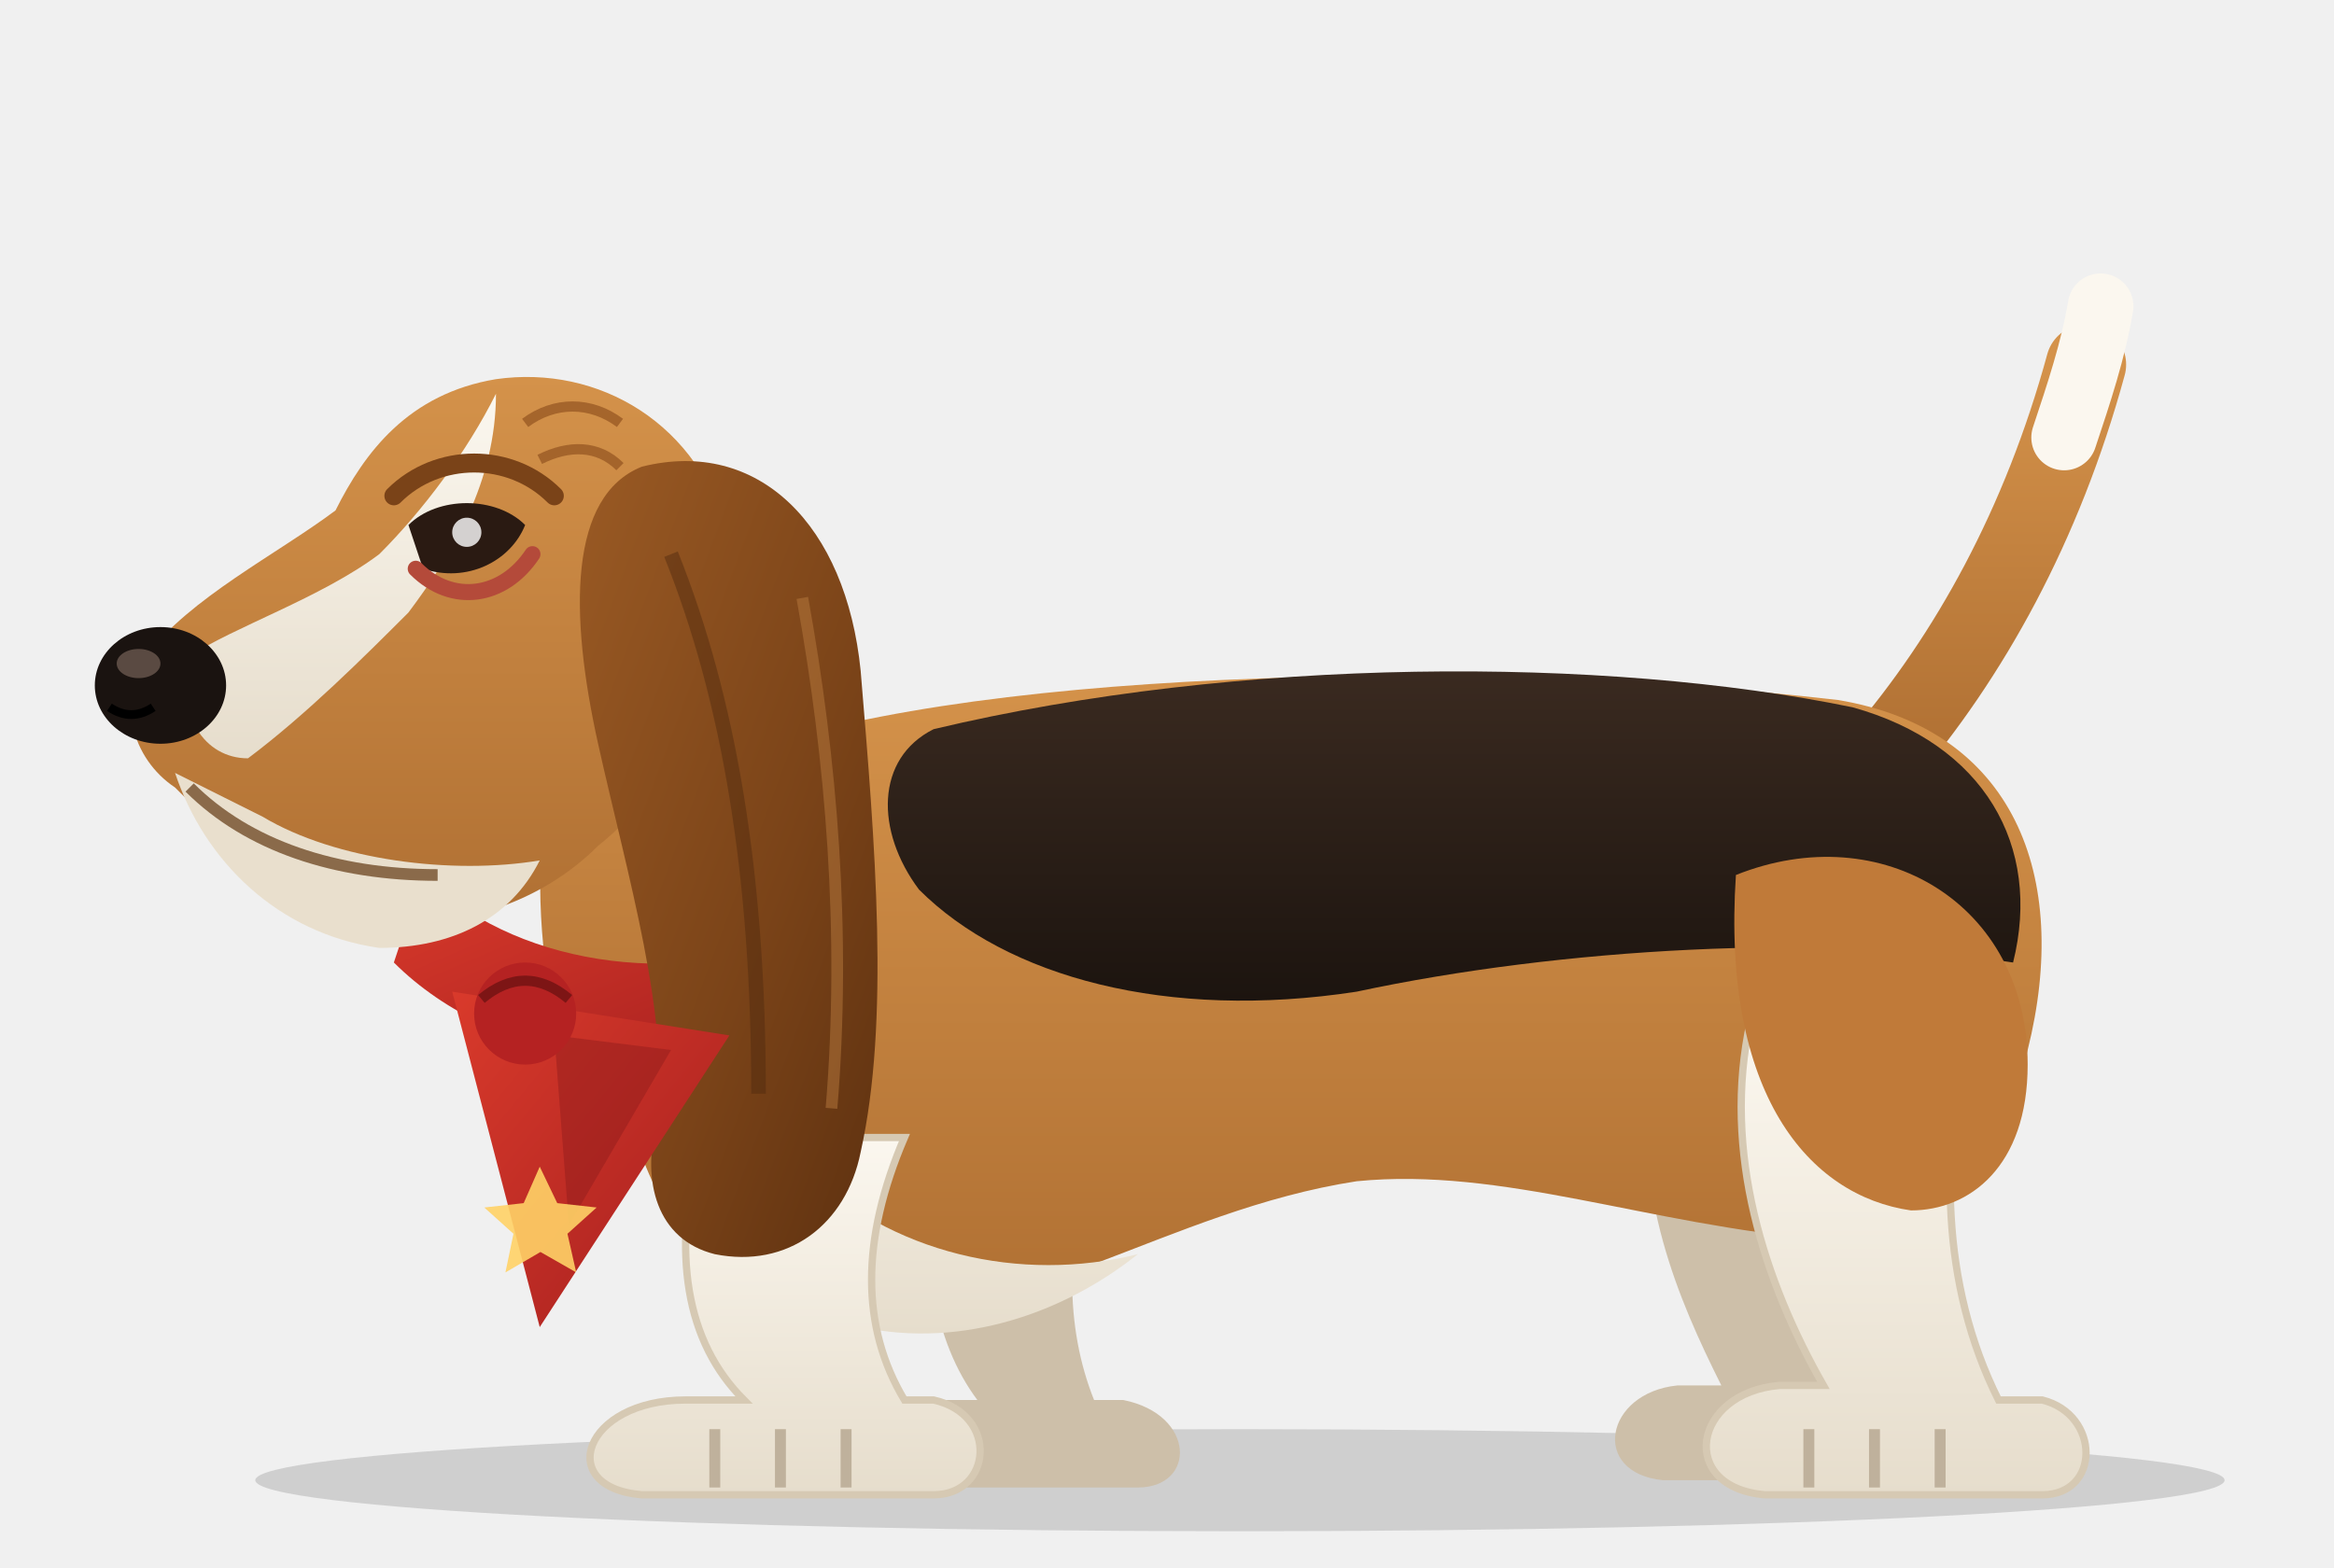
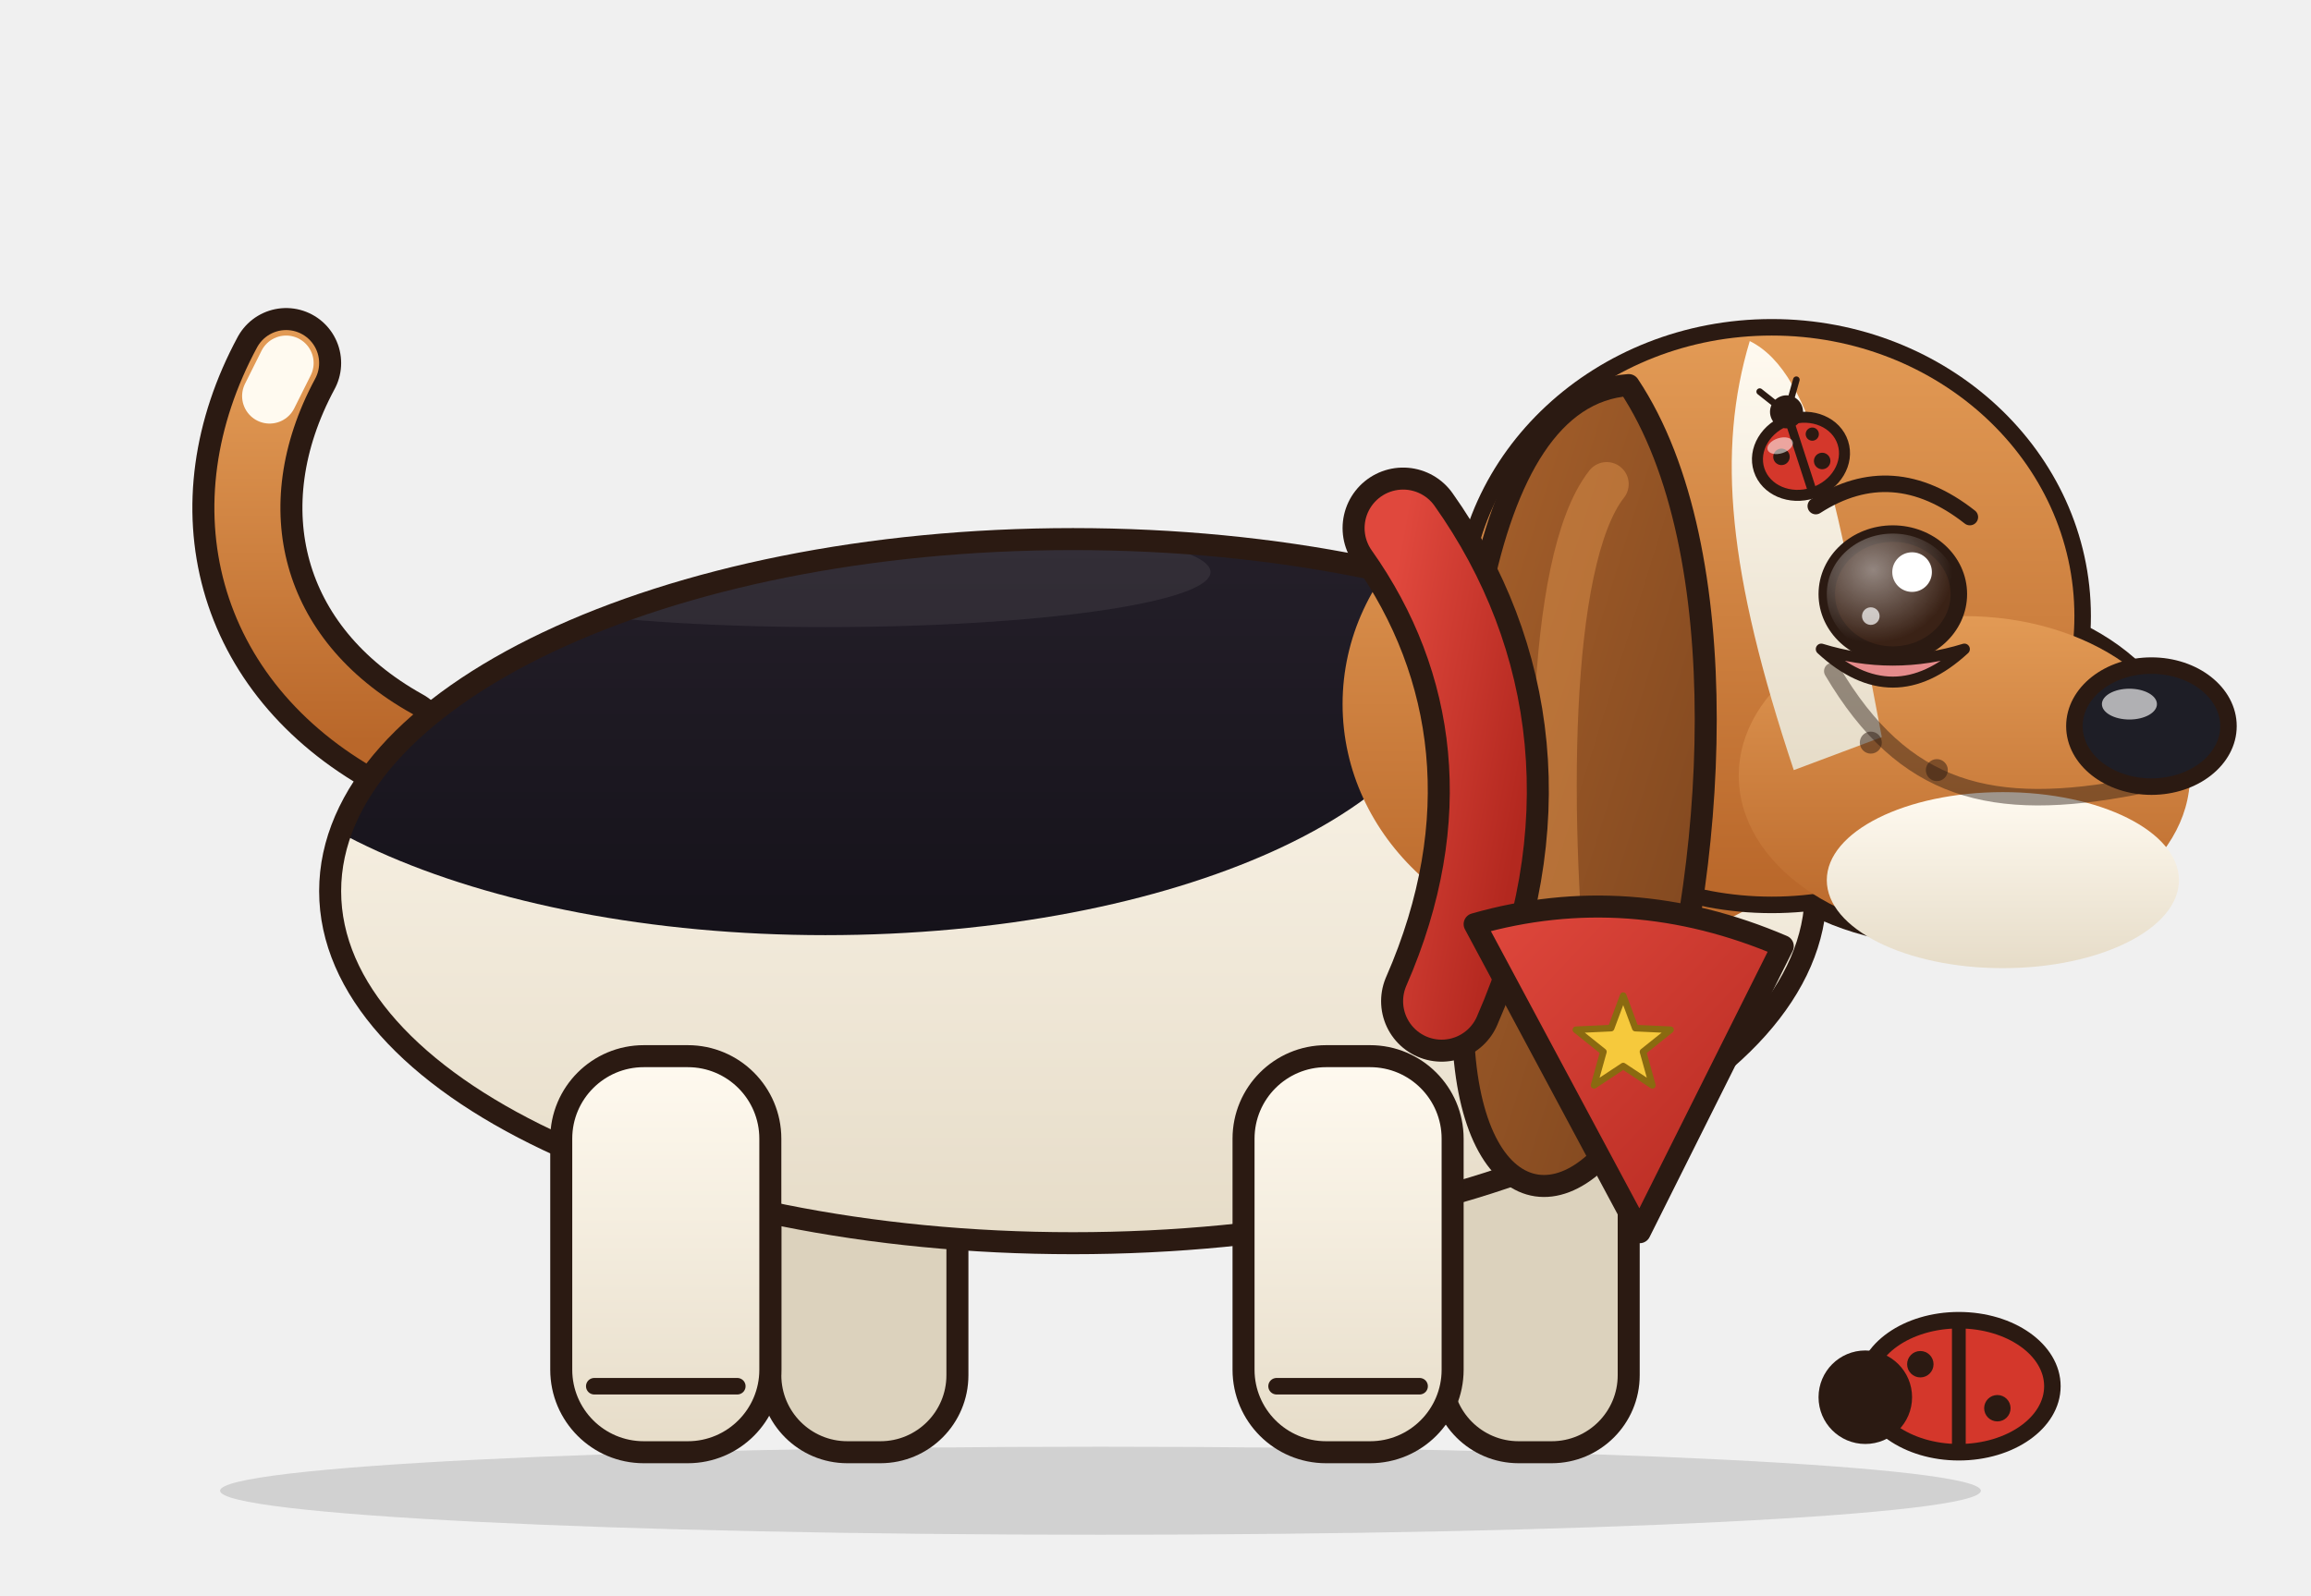
- <svg xmlns="http://www.w3.org/2000/svg" viewBox="0 0 320 215" role="img" aria-label="Dijana, baset sa partizanskom maramom">
+ <svg xmlns="http://www.w3.org/2000/svg" viewBox="0 0 420 290" role="img" aria-labelledby="t">
  <defs>
-     <linearGradient id="dTan" x1="0" y1="0" x2="0" y2="1">
-       <stop offset="0" stop-color="#d4924a" />
-       <stop offset="1" stop-color="#b07033" />
+     <linearGradient id="tan" x1="0" y1="0" x2="0" y2="1">
+       <stop offset="0" stop-color="#e29a55" />
+       <stop offset="1" stop-color="#b9672a" />
    </linearGradient>
-     <linearGradient id="dEar" x1="0" y1="0" x2="1" y2="1">
-       <stop offset="0" stop-color="#9a5a24" />
-       <stop offset=".6" stop-color="#7a4318" />
-       <stop offset="1" stop-color="#5e3110" />
+     <linearGradient id="ear" x1="0" y1="0" x2="1" y2="1">
+       <stop offset="0" stop-color="#a9622c" />
+       <stop offset="1" stop-color="#7a431d" />
    </linearGradient>
-     <linearGradient id="dBlack" x1="0" y1="0" x2="0" y2="1">
-       <stop offset="0" stop-color="#3a2a20" />
-       <stop offset="1" stop-color="#1c140f" />
+     <linearGradient id="coat" x1="0" y1="0" x2="0" y2="1">
+       <stop offset="0" stop-color="#2b2530" />
+       <stop offset="1" stop-color="#15121a" />
    </linearGradient>
-     <linearGradient id="dWhite" x1="0" y1="0" x2="0" y2="1">
-       <stop offset="0" stop-color="#fbf7ef" />
-       <stop offset="1" stop-color="#e6ddcc" />
+     <linearGradient id="white" x1="0" y1="0" x2="0" y2="1">
+       <stop offset="0" stop-color="#fffaf0" />
+       <stop offset="1" stop-color="#e6dcc8" />
    </linearGradient>
-     <linearGradient id="dRed" x1="0" y1="0" x2="1" y2="1">
-       <stop offset="0" stop-color="#d93a2b" />
-       <stop offset="1" stop-color="#a51f1f" />
+     <linearGradient id="scarf" x1="0" y1="0" x2="1" y2="1">
+       <stop offset="0" stop-color="#e0483d" />
+       <stop offset="1" stop-color="#b3281f" />
    </linearGradient>
+     <radialGradient id="gloss" cx=".35" cy=".3" r=".6">
+       <stop offset="0" stop-color="#fff" stop-opacity=".9" />
+       <stop offset="1" stop-color="#fff" stop-opacity="0" />
+     </radialGradient>
+     <clipPath id="bodyclip">
+       <ellipse cx="195" cy="162" rx="135" ry="64" />
+     </clipPath>
+     <clipPath id="headclip">
+       <ellipse cx="322" cy="112" rx="55" ry="51" />
+     </clipPath>
  </defs>
-   <ellipse cx="170" cy="203" rx="135" ry="7" fill="#000" opacity=".14" />
-   <path d="M258 104C270 90 280 72 286 50" stroke="url(#dTan)" stroke-width="11" fill="none" stroke-linecap="round" />
-   <path d="M283 60C285 54 287 48 288 42" stroke="#fbf7ef" stroke-width="9" fill="none" stroke-linecap="round" />
-   <path d="M128 158C126 172 128 184 134 192H126C114 192 110 202 120 204H156C164 204 164 194 154 192H150C146 182 146 170 150 158Z" fill="#cdbfa9" />
-   <path d="M226 146C224 164 230 178 236 190H230C220 191 218 202 228 203H262C270 203 270 193 262 192H258C252 178 250 162 252 146Z" fill="#cdbfa9" />
-   <path d="M100 104C130 92 200 90 252 96C276 100 284 120 278 144C274 162 262 170 250 170C226 168 206 160 186 162C160 166 140 182 116 180C96 178 84 162 86 140C87 124 92 110 100 104Z" fill="url(#dTan)" />
-   <path d="M128 100C170 90 220 90 254 97C272 102 280 116 276 132C250 128 214 130 186 136C160 140 138 134 126 122C120 114 120 104 128 100Z" fill="url(#dBlack)" />
-   <path d="M88 136C90 158 100 176 118 182C132 185 146 180 156 172C140 176 122 172 110 160C100 150 94 142 88 136Z" fill="url(#dWhite)" />
-   <path d="M96 156C92 172 94 184 102 192H94C80 192 76 204 88 205H128C136 205 137 194 128 192H124C118 182 118 170 124 156Z" fill="url(#dWhite)" stroke="#d6c9b3" />
-   <path d="M98 196v8M107 196v8M116 196v8" stroke="#bfb19c" stroke-width="1.5" />
-   <path d="M240 140C236 158 242 176 250 190H244C232 191 230 204 242 205H280C288 205 288 194 280 192H274C266 176 266 158 270 140Z" fill="url(#dWhite)" stroke="#d6c9b3" />
-   <path d="M248 196v8M257 196v8M266 196v8" stroke="#bfb19c" stroke-width="1.5" />
-   <path d="M238 120C258 112 278 124 278 146C278 160 270 166 262 166C248 164 236 150 238 120Z" fill="#c07a39" />
-   <path d="M84 84C96 80 110 88 114 104C118 124 112 146 100 156C92 160 82 156 78 146C72 130 72 100 84 84Z" fill="url(#dTan)" />
-   <path d="M80 132c6 8 14 12 24 10M78 142c6 6 14 8 22 6" stroke="#9a5a24" stroke-width="1.6" fill="none" opacity=".7" />
-   <path d="M58 120C70 132 92 136 112 128L114 140C94 150 68 146 54 132Z" fill="url(#dRed)" />
-   <path d="M100 74C96 58 82 50 68 52C56 54 50 62 46 70C38 76 26 82 20 90C16 96 18 104 24 108C30 114 38 122 50 126C62 128 74 124 82 116C92 108 102 92 100 74Z" fill="url(#dTan)" />
-   <path d="M68 54C64 62 58 70 52 76C44 82 32 86 26 90C24 98 28 104 34 104C42 98 50 90 56 84C62 76 68 66 68 54Z" fill="url(#dWhite)" />
-   <path d="M24 106C28 118 38 128 52 130C62 130 70 126 74 118C62 120 46 118 36 112Z" fill="#e9dfcd" />
-   <path d="M26 108C34 116 46 120 60 120" stroke="#8a6a4a" stroke-width="1.6" fill="none" />
-   <ellipse cx="22" cy="94" rx="9" ry="8" fill="#1a1310" />
-   <ellipse cx="19" cy="91" rx="3" ry="2" fill="#5a4a42" />
-   <path d="M15 97q3 2 6 0" stroke="#000" stroke-width="1.2" fill="none" />
-   <path d="M56 72C60 68 68 68 72 72C70 77 64 80 58 78Z" fill="#2a1a12" />
-   <circle cx="64" cy="73" r="2" fill="#fff" opacity=".8" />
-   <path d="M57 78C62 83 69 82 73 76" stroke="#b44a3a" stroke-width="2.2" fill="none" stroke-linecap="round" />
-   <path d="M54 68C60 62 70 62 76 68" stroke="#7a4318" stroke-width="2.6" fill="none" stroke-linecap="round" />
-   <path d="M72 58c4-3 9-3 13 0M74 63c4-2 8-2 11 1" stroke="#9a5a24" stroke-width="1.4" fill="none" opacity=".8" />
-   <path d="M88 64C104 60 116 72 118 92C120 116 122 140 118 158C116 168 108 174 98 172C90 170 88 162 90 154C92 140 86 120 82 102C78 84 78 68 88 64Z" fill="url(#dEar)" />
-   <path d="M92 76C100 96 104 120 104 150" stroke="#4e290d" stroke-width="2" fill="none" opacity=".45" />
-   <path d="M110 82C114 104 116 128 114 152" stroke="#b77a3e" stroke-width="1.6" fill="none" opacity=".5" />
-   <path d="M62 136L100 142L74 182Z" fill="url(#dRed)" />
-   <path d="M76 142l16 2l-14 24z" fill="#8f1a1a" opacity=".45" />
-   <circle cx="72" cy="139" r="7" fill="#b52222" />
-   <path d="M66 137q6-5 12 0" stroke="#7d1515" stroke-width="1.4" fill="none" />
-   <path d="M74 160l2.4 5 5.4.6-4 3.6 1.2 5.3-4.9-2.8-4.8 2.8 1.1-5.3-4-3.6 5.4-.6z" fill="#ffd166" opacity=".9" />
+   <g id="dijana" stroke-linejoin="round" stroke-linecap="round">
+     <ellipse cx="200" cy="271" rx="160" ry="8" fill="#000" opacity=".13" />
+     <g id="toy" transform="translate(356 252)">
+       <ellipse cx="0" cy="0" rx="17" ry="12" fill="#d4372b" stroke="#2b1a12" stroke-width="3" />
+       <path d="M0 -12 V12" stroke="#2b1a12" stroke-width="2.5" />
+       <circle cx="-7" cy="-4" r="2.4" fill="#2b1a12" />
+       <circle cx="7" cy="4" r="2.4" fill="#2b1a12" />
+       <circle cx="-17" cy="2" r="7" fill="#2b1a12" stroke="#2b1a12" stroke-width="3" />
+     </g>
+     <g id="tail" class="tail">
+       <path d="M72 135 C45 120 38 92 52 66" fill="none" stroke="#2b1a12" stroke-width="20" />
+       <path d="M72 135 C45 120 38 92 52 66" fill="none" stroke="url(#tan)" stroke-width="12" />
+       <path d="M52 66 l-3 6" stroke="#fffaf0" stroke-width="10" />
+     </g>
+     <g stroke="#2b1a12" stroke-width="4" fill="#dcd2bd">
+       <rect x="140" y="190" width="34" height="74" rx="14" />
+       <rect x="262" y="190" width="34" height="74" rx="14" />
+     </g>
+     <g id="torso" class="torso">
+       <ellipse cx="195" cy="162" rx="135" ry="64" fill="url(#white)" />
+       <g clip-path="url(#bodyclip)">
+         <ellipse cx="150" cy="118" rx="115" ry="52" fill="url(#coat)" />
+         <ellipse cx="292" cy="128" rx="48" ry="44" fill="url(#tan)" />
+         <ellipse cx="150" cy="104" rx="70" ry="10" fill="#fff" opacity=".07" />
+       </g>
+       <ellipse cx="195" cy="162" rx="135" ry="64" fill="none" stroke="#2b1a12" stroke-width="4" />
+     </g>
+     <g stroke="#2b1a12" stroke-width="4" fill="url(#white)">
+       <rect x="102" y="192" width="38" height="72" rx="15" />
+       <rect x="226" y="192" width="38" height="72" rx="15" />
+     </g>
+     <path d="M108 252 h26 M232 252 h26" stroke="#2b1a12" stroke-width="3" />
+     <g id="head">
+       <ellipse cx="354" cy="140" rx="44" ry="32" fill="#2b1a12" />
+       <ellipse cx="322" cy="112" rx="58" ry="54" fill="#2b1a12" />
+       <ellipse cx="322" cy="112" rx="55" ry="51" fill="url(#tan)" />
+       <ellipse cx="357" cy="141" rx="41" ry="29" fill="url(#tan)" />
+       <path d="M318 62 C330 68 334 92 342 134 L326 140 C314 104 312 82 318 62 Z" fill="url(#white)" />
+       <ellipse cx="364" cy="160" rx="32" ry="16" fill="url(#white)" />
+       <path d="M333 122 C346 144 362 148 388 143" fill="none" stroke="#2b1a12" stroke-width="3" opacity=".45" />
+       <ellipse cx="391" cy="132" rx="14" ry="11" fill="#1e1e26" stroke="#2b1a12" stroke-width="3" />
+       <ellipse cx="387" cy="128" rx="5" ry="2.8" fill="#fff" opacity=".65" />
+       <circle cx="340" cy="135" r="2" fill="#2b1a12" opacity=".5" />
+       <circle cx="352" cy="140" r="2" fill="#2b1a12" opacity=".5" />
+       <g id="eye" class="eye">
+         <ellipse cx="344" cy="108" rx="12" ry="11" fill="#3a2216" stroke="#2b1a12" stroke-width="3" />
+         <ellipse cx="344" cy="108" rx="12" ry="11" fill="url(#gloss)" opacity=".5" />
+         <circle cx="347.5" cy="104" r="3.6" fill="#fff" />
+         <circle cx="340" cy="112" r="1.6" fill="#fff" opacity=".7" />
+         <path d="M331 118 Q344 130 357 118 Q344 122 331 118 Z" fill="#e58b8b" stroke="#2b1a12" stroke-width="2" />
+       </g>
+       <path d="M330 92 Q344 83 358 94" fill="none" stroke="#2b1a12" stroke-width="3" />
+       <g id="bug" class="bug" transform="translate(327 82) rotate(-18)">
+         <ellipse cx="0" cy="1" rx="8" ry="7" fill="#d4372b" stroke="#2b1a12" stroke-width="2" />
+         <path d="M0 -6 V8" stroke="#2b1a12" stroke-width="1.6" />
+         <circle cx="-3.4" cy="0" r="1.5" fill="#2b1a12" />
+         <circle cx="3.4" cy="3" r="1.5" fill="#2b1a12" />
+         <circle cx="3.2" cy="-2.2" r="1.2" fill="#2b1a12" />
+         <circle cx="0" cy="-7.5" r="3" fill="#2b1a12" />
+         <path d="M-1.5 -9.5 l-2 -3 M1.5 -9.5 l2 -3" stroke="#2b1a12" stroke-width="1.2" />
+         <ellipse cx="-3" cy="-2" rx="2.4" ry="1.4" fill="#fff" opacity=".55" />
+       </g>
+     </g>
+     <g id="ear" class="ear">
+       <path d="M296 70 C268 72 262 130 266 190 C268 222 288 224 300 196 C312 160 316 100 296 70 Z" fill="url(#ear)" stroke="#2b1a12" stroke-width="4" />
+       <path d="M292 88 C281 102 281 150 285 186" fill="none" stroke="#d58a47" stroke-width="8" opacity=".55" />
+     </g>
+     <g id="scarf" class="scarf">
+       <path d="M255 96 C272 120 276 150 262 182" fill="none" stroke="#2b1a12" stroke-width="22" />
+       <path d="M255 96 C272 120 276 150 262 182" fill="none" stroke="url(#scarf)" stroke-width="14" />
+       <path d="M268 168 Q296 160 324 172 L298 224 Z" fill="url(#scarf)" stroke="#2b1a12" stroke-width="4" />
+       <polygon points="295.0,181.0 297.2,186.9 303.6,187.2 298.6,191.2 300.3,197.3 295.0,193.8 289.7,197.3 291.4,191.2 286.4,187.2 292.8,186.9" fill="#f6c93c" stroke="#8a6a10" stroke-width="1.2" />
+     </g>
+   </g>
</svg>
